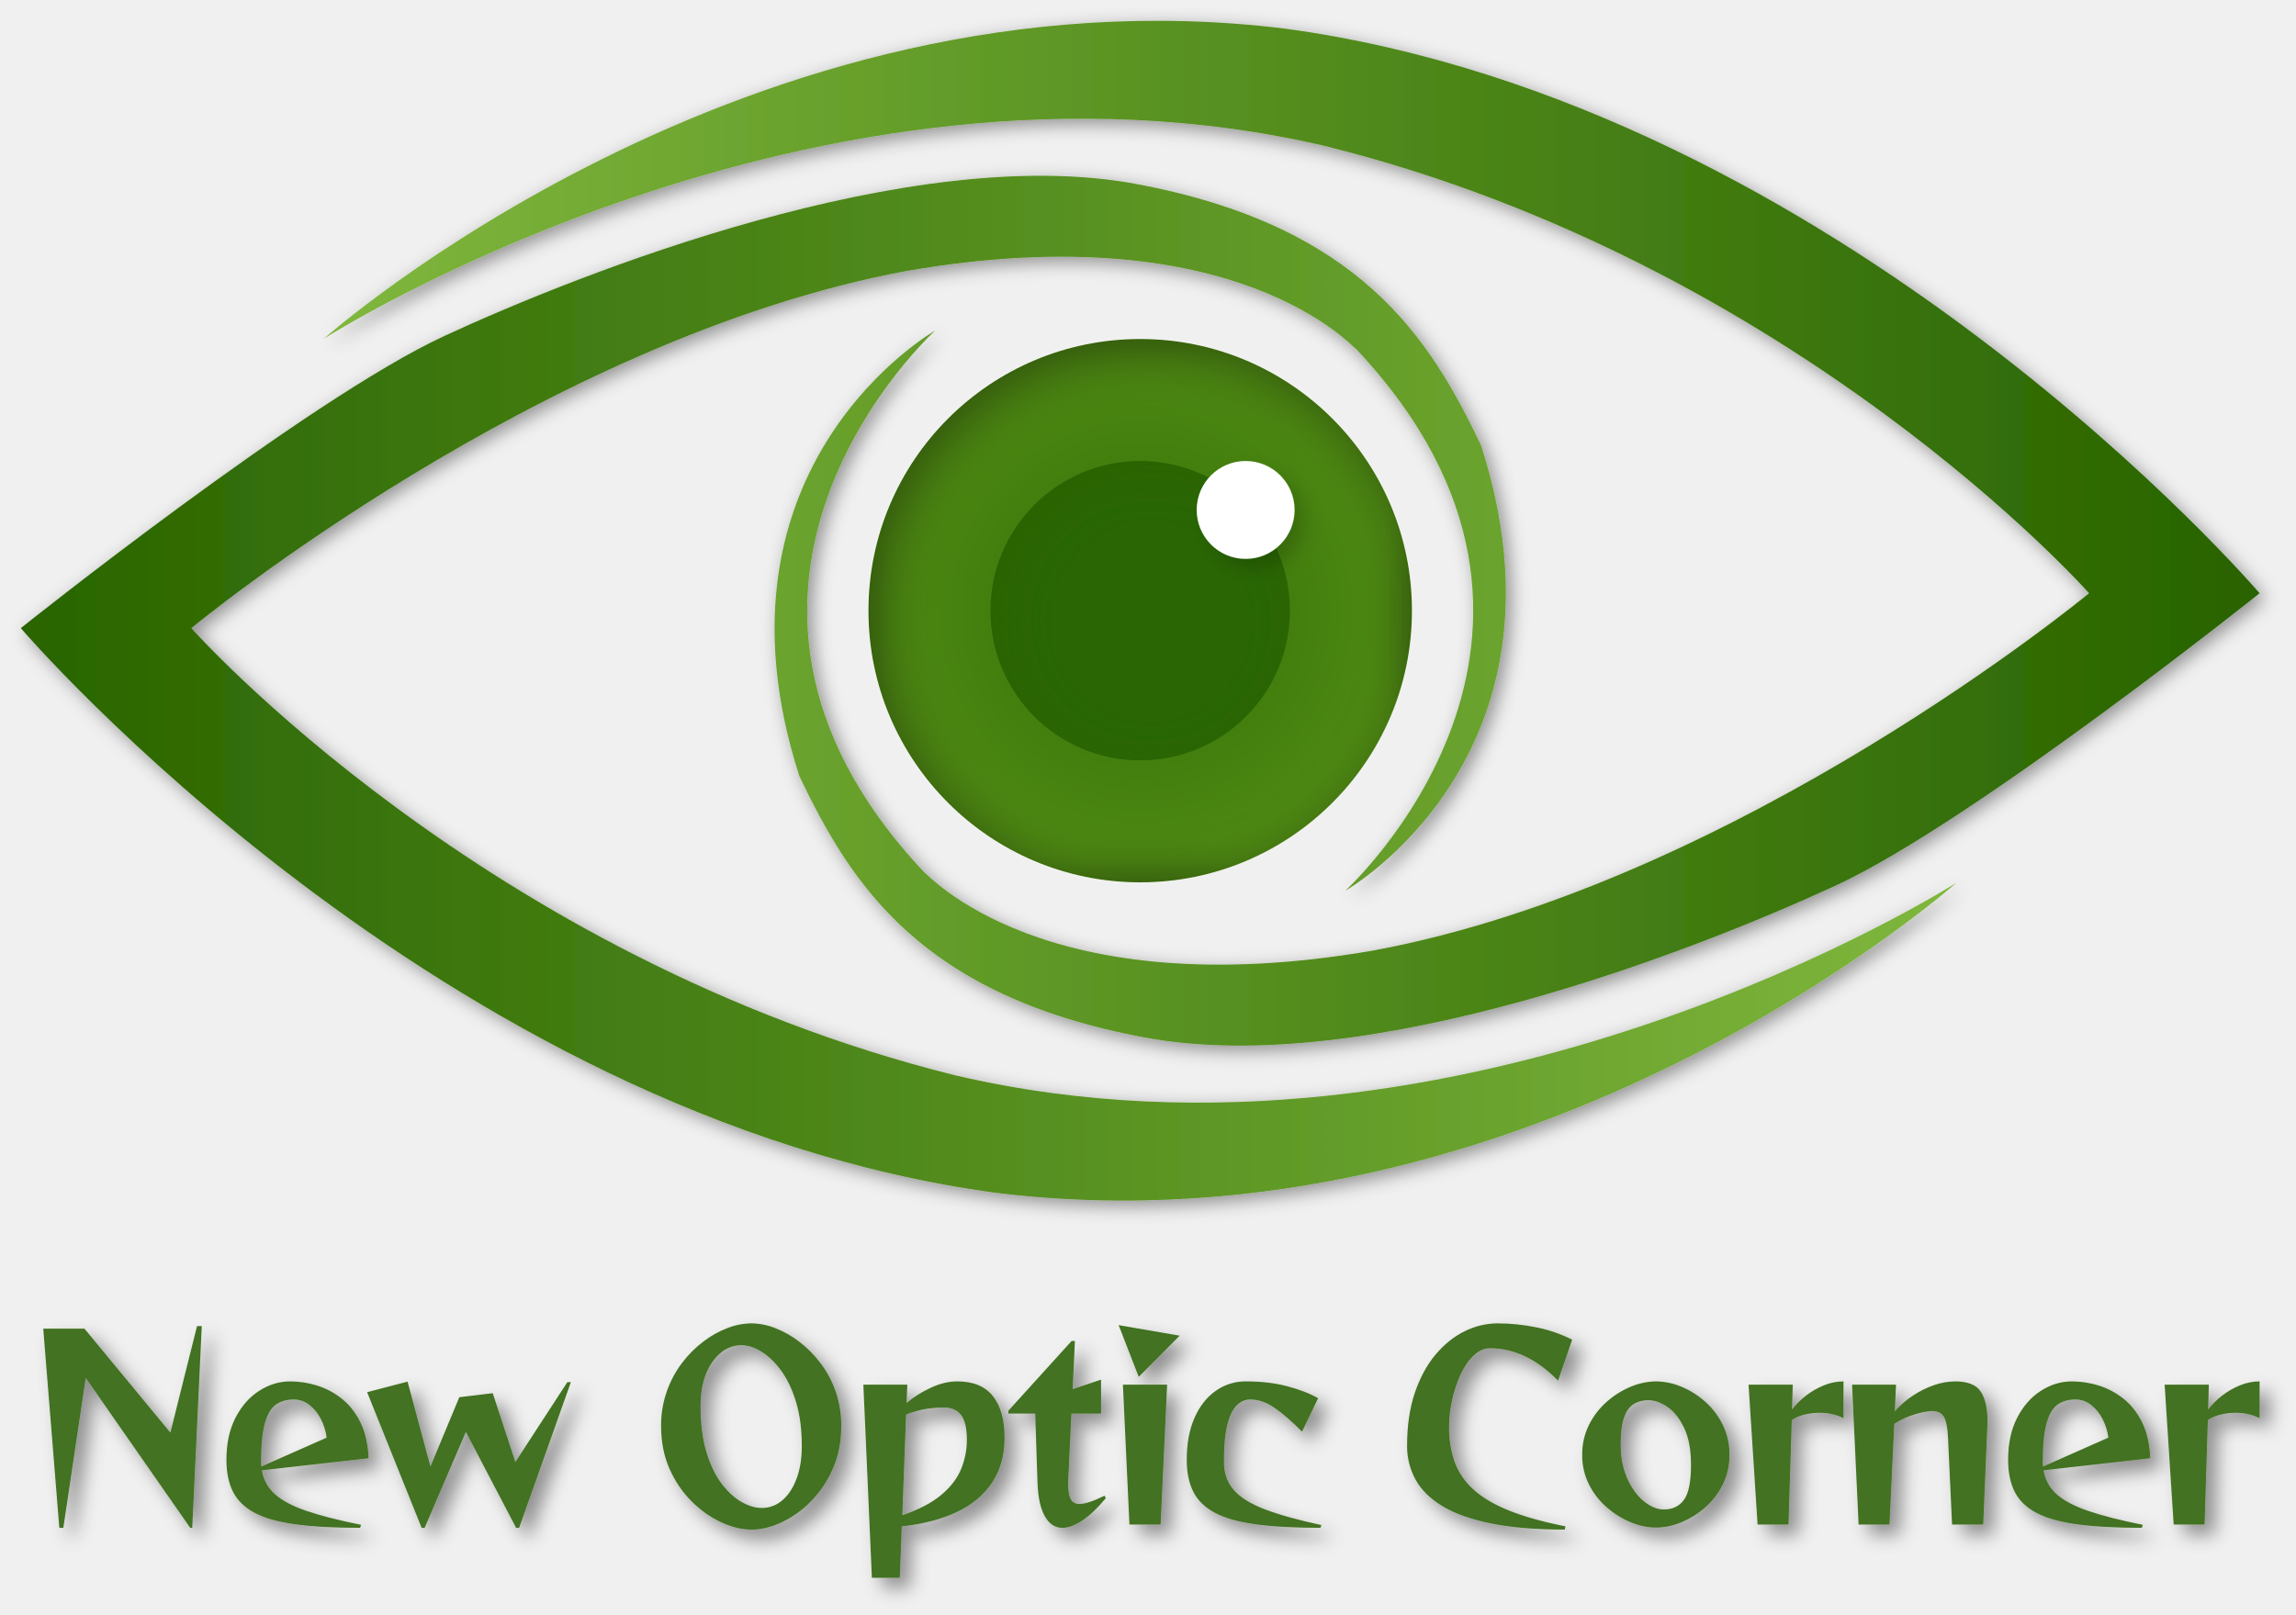
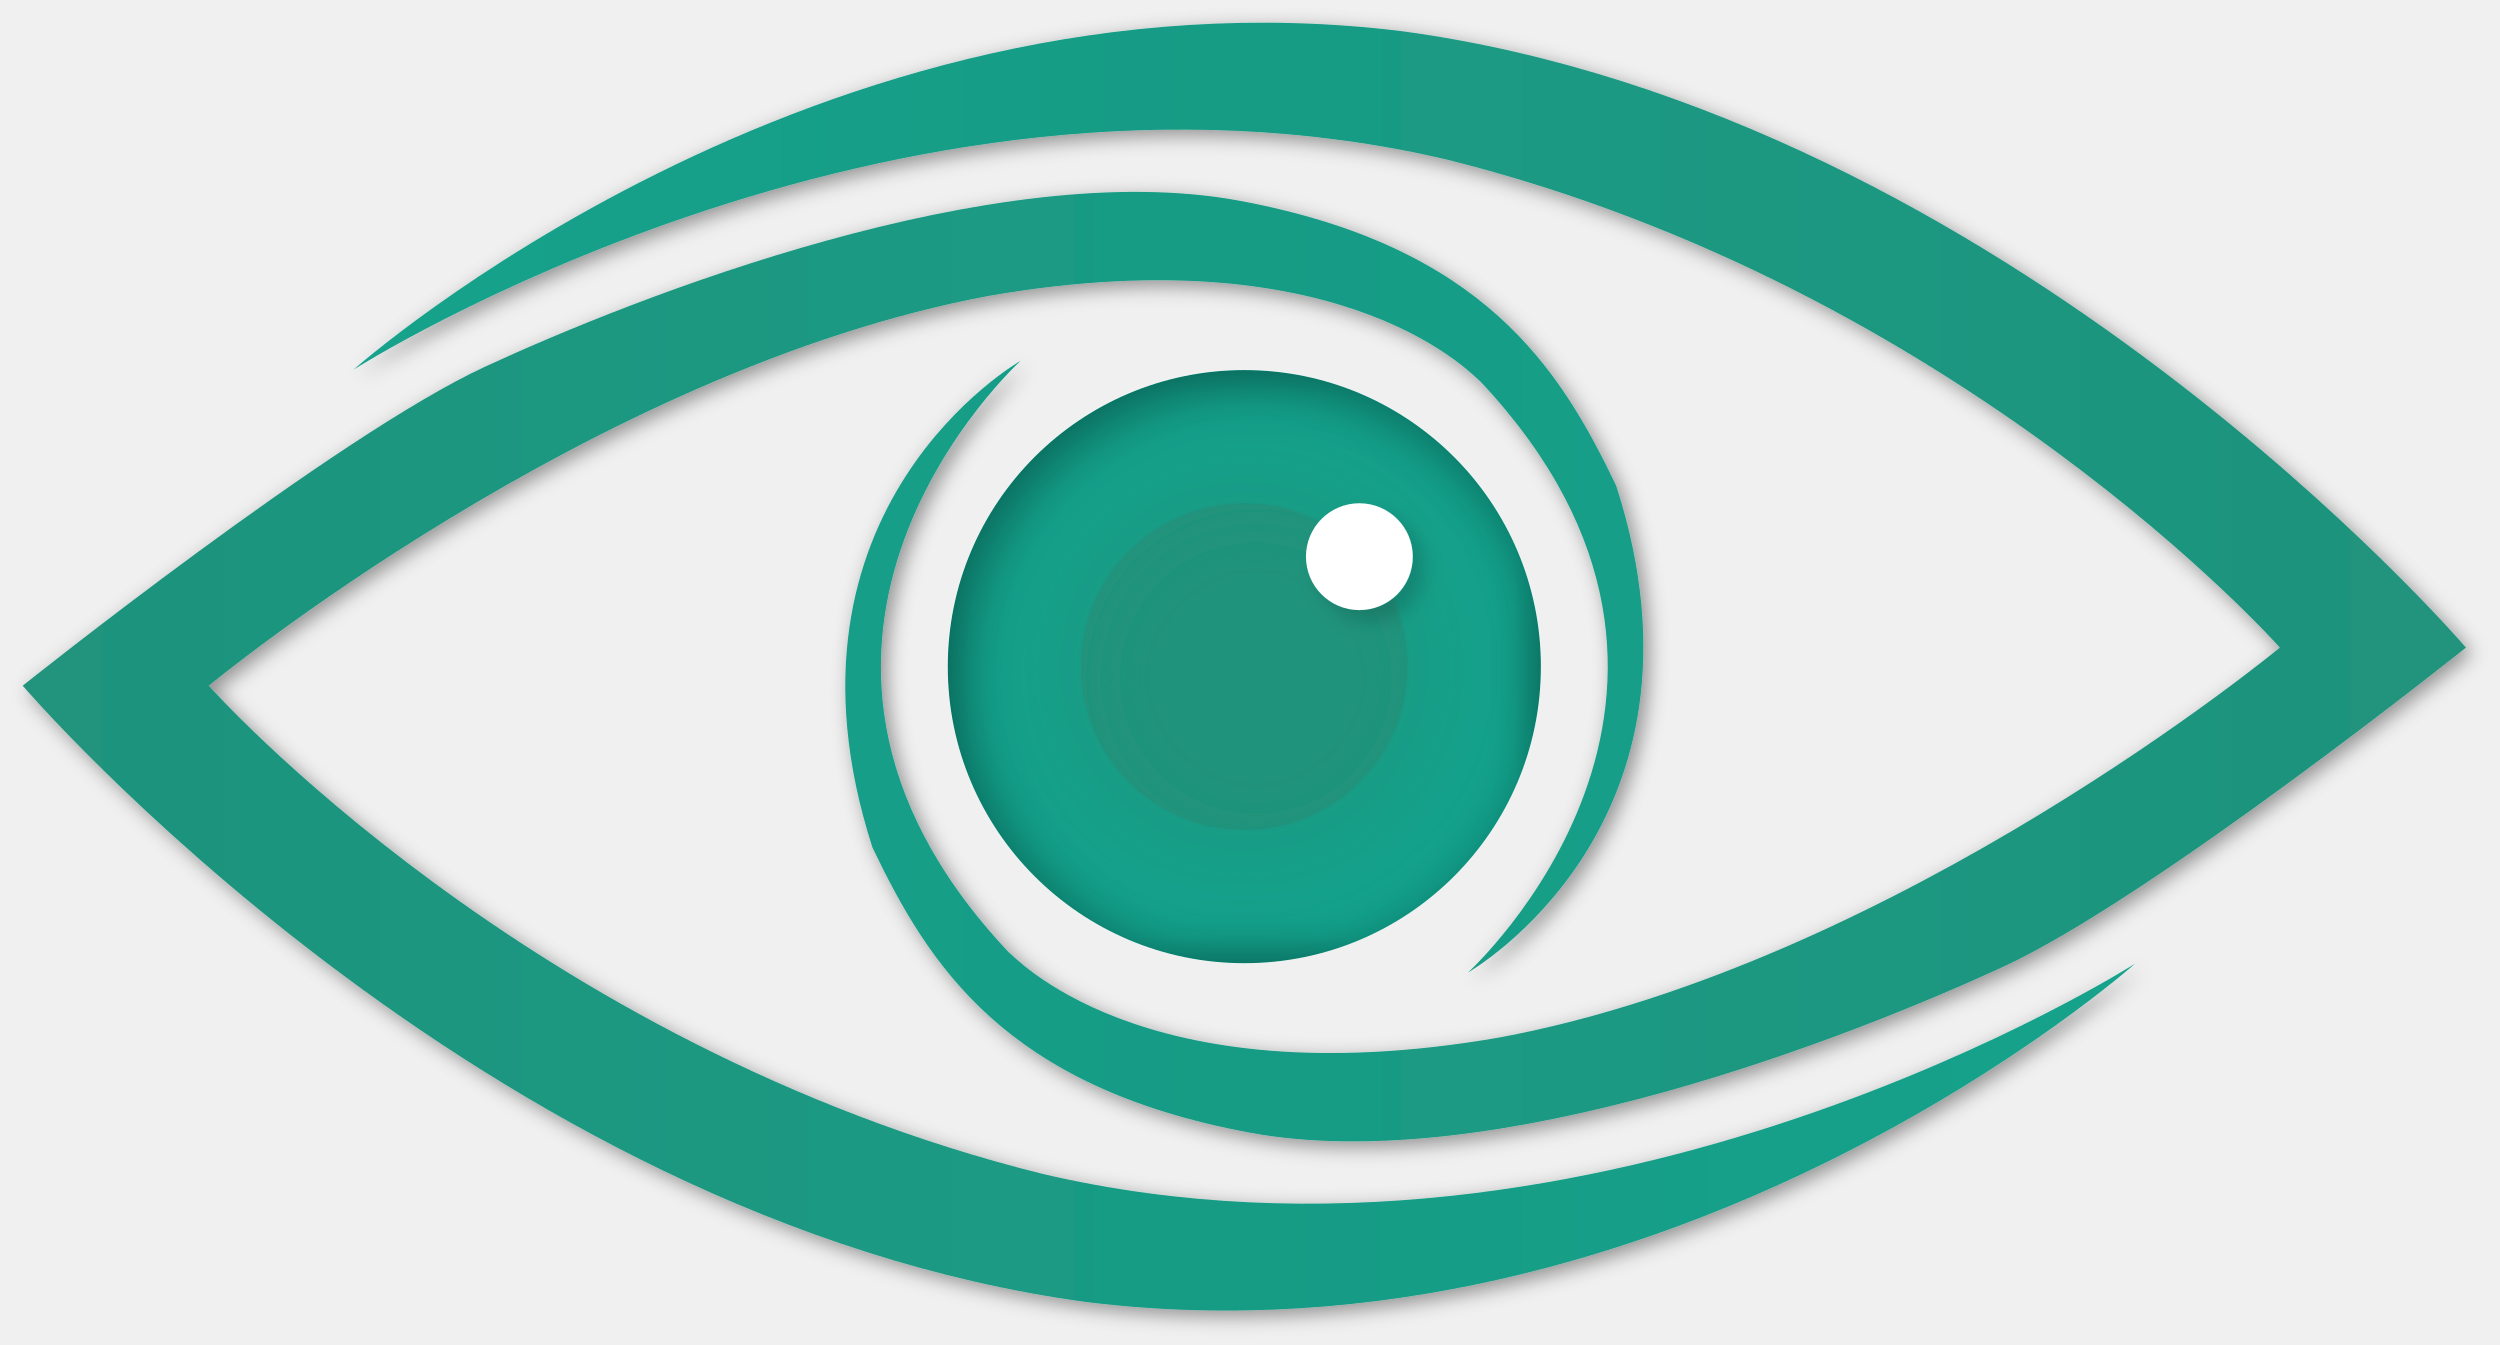
- <svg xmlns="http://www.w3.org/2000/svg" xmlns:xlink="http://www.w3.org/1999/xlink" width="2650" height="1863.605" viewBox="0 0 2650 1863.605">
+ <svg xmlns="http://www.w3.org/2000/svg" xmlns:xlink="http://www.w3.org/1999/xlink" width="2643.998" height="1422.069" viewBox="0 0 2643.998 1422.069">
  <defs>
    <style>
      .cls-1 {
        fill: url(#linear-gradient);
      }

      .cls-2 {
        fill: url(#linear-gradient-2);
      }

      .cls-3 {
        fill: url(#radial-gradient);
      }

      .cls-4 {
        fill: #fff;
      }

      .cls-5 {
-         fill: #2a6604;
+         fill: #20937c;
      }

      .cls-6 {
-         fill: #437221;
+         filter: url(#Ellipse_7);
      }

      .cls-7 {
-         filter: url(#Path_16);
+         filter: url(#Ellipse_6);
      }

      .cls-8 {
-         filter: url(#Ellipse_7);
+         filter: url(#Ellipse_5);
      }

      .cls-9 {
-         filter: url(#Ellipse_6);
+         filter: url(#Path_8);
      }

      .cls-10 {
-         filter: url(#Ellipse_5);
-       }
- 
-       .cls-11 {
-         filter: url(#Path_8);
-       }
- 
-       .cls-12 {
        filter: url(#Path_7);
      }
    </style>
    <linearGradient id="linear-gradient" x1="0.982" y1="0.559" x2="-0.14" y2="0.559" gradientUnits="objectBoundingBox">
-       <stop offset="0" stop-color="#296400" />
-       <stop offset="1" stop-color="#8cc346" />
+       <stop offset="0" stop-color="#20937c" />
+       <stop offset="1" stop-color="#11a48e" />
    </linearGradient>
-     <filter id="Path_7" x="349.936" y="-0.002" width="2294.064" height="1243.143" filterUnits="userSpaceOnUse">
+     <filter id="Path_7" x="349.934" y="0" width="2294.064" height="1243.143" filterUnits="userSpaceOnUse">
      <feOffset dx="6" dy="6" input="SourceAlpha" />
      <feGaussianBlur stdDeviation="10" result="blur" />
      <feFlood flood-opacity="0.4" />
      <feComposite operator="in" in2="blur" />
      <feComposite in="SourceGraphic" />
    </filter>
    <linearGradient id="linear-gradient-2" x1="0" y1="0.442" x2="1.149" y2="0.442" xlink:href="#linear-gradient" />
    <filter id="Path_8" x="0" y="178.928" width="2294.064" height="1243.142" filterUnits="userSpaceOnUse">
      <feOffset dx="6" dy="6" input="SourceAlpha" />
      <feGaussianBlur stdDeviation="10" result="blur-2" />
      <feFlood flood-opacity="0.4" />
      <feComposite operator="in" in2="blur-2" />
      <feComposite in="SourceGraphic" />
    </filter>
-     <radialGradient id="radial-gradient" cx="0.5" cy="0.5" r="0.5" gradientUnits="objectBoundingBox">
-       <stop offset="0" stop-color="#347108" />
-       <stop offset="1" stop-color="#4f8a13" />
-     </radialGradient>
-     <filter id="Ellipse_5" x="1002.362" y="391.396" width="627.276" height="627.276" filterUnits="userSpaceOnUse">
+     <radialGradient id="radial-gradient" cx="0.5" cy="0.5" r="0.5" xlink:href="#linear-gradient" />
+     <filter id="Ellipse_5" x="1002.36" y="391.396" width="627.276" height="627.276" filterUnits="userSpaceOnUse">
      <feOffset dx="12" dy="12" input="SourceAlpha" />
      <feGaussianBlur stdDeviation="30" result="blur-3" />
      <feFlood flood-opacity="0.4" result="color" />
      <feComposite operator="out" in="SourceGraphic" in2="blur-3" />
      <feComposite operator="in" in="color" />
      <feComposite operator="in" in2="SourceGraphic" />
    </filter>
    <filter id="Ellipse_6">
      <feOffset dx="12" dy="12" input="SourceAlpha" />
      <feGaussianBlur stdDeviation="25" result="blur-4" />
-       <feFlood flood-color="#296400" result="color-2" />
+       <feFlood flood-color="#20937c" result="color-2" />
      <feComposite operator="out" in="SourceGraphic" in2="blur-4" />
      <feComposite operator="in" in="color-2" />
      <feComposite operator="in" in2="SourceGraphic" />
    </filter>
    <filter id="Ellipse_7" x="1363.181" y="514.24" width="172.981" height="172.981" filterUnits="userSpaceOnUse">
      <feOffset dx="12" dy="12" input="SourceAlpha" />
      <feGaussianBlur stdDeviation="10" result="blur-5" />
      <feFlood flood-opacity="0.161" />
      <feComposite operator="in" in2="blur-5" />
      <feComposite in="SourceGraphic" />
    </filter>
-     <filter id="Path_16" x="31.91" y="1509.835" width="2618.09" height="353.771" filterUnits="userSpaceOnUse">
-       <feOffset dx="12" dy="12" input="SourceAlpha" />
-       <feGaussianBlur stdDeviation="10" result="blur-6" />
-       <feFlood flood-opacity="0.4" />
-       <feComposite operator="in" in2="blur-6" />
-       <feComposite in="SourceGraphic" />
-     </filter>
  </defs>
-   <g id="Group_17" data-name="Group 17" transform="translate(4189.2 -11821.104)">
-     <g id="Group_13" data-name="Group 13" transform="translate(-4165.2 11845.104)">
-       <g id="Group_8" data-name="Group 8">
-         <g class="cls-12" transform="matrix(1, 0, 0, 1, -24, -24)">
-           <path id="Path_7-2" data-name="Path 7" class="cls-1" d="M-11414.506-12467.937s-272.653,155.072-156.776,514.634c59.644,124.4,139.736,253.485,398.759,301.626s639.033-102.246,797.514-175.522,489.075-337.41,489.075-337.41-483.11-564.906-1124.7-651.814c-621.141-76.685-1109.363,357.859-1109.363,357.859s564.905-360.416,1155.375-222.385c544.457,135.477,881.867,516.34,881.867,516.34s-403.87,334-825.633,412.391c-382.568,66.459-516.34-90.317-518.9-90.317C-11738.282-12173.131-11414.506-12467.937-11414.506-12467.937Z" transform="translate(12493.93 12849.5)" />
-         </g>
-         <g class="cls-11" transform="matrix(1, 0, 0, 1, -24, -24)">
-           <path id="Path_8-2" data-name="Path 8" class="cls-2" d="M-10591.43-11999.918s272.655-155.073,156.776-514.636c-59.643-124.4-139.734-253.484-398.757-301.624s-639.034,102.244-797.515,175.521S-12120-12303.246-12120-12303.246s483.11,564.905,1124.7,651.814c621.141,76.684,1109.363-357.86,1109.363-357.86s-564.907,360.416-1155.375,222.385c-544.456-135.477-881.867-516.339-881.867-516.339s403.869-334,825.633-412.391c382.568-66.46,516.34,90.317,518.9,90.317C-10267.65-12294.726-10591.43-11999.918-10591.43-11999.918Z" transform="translate(12144 13028.43)" />
+   <g id="Group_32" data-name="Group 32" transform="translate(23.999 23.999)">
+     <g id="Group_8" data-name="Group 8">
+       <g class="cls-10" transform="matrix(1, 0, 0, 1, -24, -24)">
+         <path id="Path_7-2" data-name="Path 7" class="cls-1" d="M-11414.506-12467.937s-272.653,155.072-156.776,514.634c59.644,124.4,139.736,253.485,398.759,301.626s639.033-102.246,797.514-175.522,489.075-337.41,489.075-337.41-483.11-564.906-1124.7-651.814c-621.141-76.685-1109.363,357.859-1109.363,357.859s564.905-360.416,1155.375-222.385c544.457,135.477,881.867,516.34,881.867,516.34s-403.87,334-825.633,412.391c-382.568,66.459-516.34-90.317-518.9-90.317C-11738.282-12173.131-11414.506-12467.937-11414.506-12467.937Z" transform="translate(12493.93 12849.5)" />
+       </g>
+       <g class="cls-9" transform="matrix(1, 0, 0, 1, -24, -24)">
+         <path id="Path_8-2" data-name="Path 8" class="cls-2" d="M-10591.43-11999.918s272.655-155.073,156.776-514.636c-59.643-124.4-139.734-253.484-398.757-301.624s-639.034,102.244-797.515,175.521S-12120-12303.246-12120-12303.246s483.11,564.905,1124.7,651.814c621.141,76.684,1109.363-357.86,1109.363-357.86s-564.907,360.416-1155.375,222.385c-544.456-135.477-881.867-516.339-881.867-516.339s403.869-334,825.633-412.391c382.568-66.46,516.34,90.317,518.9,90.317C-10267.65-12294.726-10591.43-11999.918-10591.43-11999.918Z" transform="translate(12144 13028.43)" />
+       </g>
+     </g>
+     <g id="Group_9" data-name="Group 9" transform="translate(978.362 367.398)">
+       <g data-type="innerShadowGroup">
+         <ellipse id="Ellipse_5-2" data-name="Ellipse 5" class="cls-3" cx="313.638" cy="313.638" rx="313.638" ry="313.638" />
+         <g class="cls-8" transform="matrix(1, 0, 0, 1, -1002.36, -391.4)">
+           <ellipse id="Ellipse_5-3" data-name="Ellipse 5" class="cls-4" cx="313.638" cy="313.638" rx="313.638" ry="313.638" transform="translate(1002.36 391.4)" />
        </g>
      </g>
-       <g id="Group_9" data-name="Group 9" transform="translate(978.362 367.398)">
-         <g data-type="innerShadowGroup">
-           <ellipse id="Ellipse_5-2" data-name="Ellipse 5" class="cls-3" cx="313.638" cy="313.638" rx="313.638" ry="313.638" />
-           <g class="cls-10" transform="matrix(1, 0, 0, 1, -1002.36, -391.4)">
-             <ellipse id="Ellipse_5-3" data-name="Ellipse 5" class="cls-4" cx="313.638" cy="313.638" rx="313.638" ry="313.638" transform="translate(1002.36 391.4)" />
-           </g>
-         </g>
-         <g data-type="innerShadowGroup">
-           <ellipse id="Ellipse_6-2" data-name="Ellipse 6" class="cls-5" cx="172.795" cy="172.795" rx="172.795" ry="172.795" transform="translate(140.843 140.843)" />
-           <g class="cls-9" transform="matrix(1, 0, 0, 1, -1002.36, -391.4)">
-             <ellipse id="Ellipse_6-3" data-name="Ellipse 6" class="cls-4" cx="172.795" cy="172.795" rx="172.795" ry="172.795" transform="translate(1143.2 532.24)" />
-           </g>
-         </g>
-         <g class="cls-8" transform="matrix(1, 0, 0, 1, -1002.36, -391.4)">
-           <ellipse id="Ellipse_7-2" data-name="Ellipse 7" class="cls-4" cx="56.491" cy="56.491" rx="56.491" ry="56.491" transform="translate(1381.18 532.24)" />
+       <g data-type="innerShadowGroup">
+         <ellipse id="Ellipse_6-2" data-name="Ellipse 6" class="cls-5" cx="172.795" cy="172.795" rx="172.795" ry="172.795" transform="translate(140.843 140.843)" />
+         <g class="cls-7" transform="matrix(1, 0, 0, 1, -1002.36, -391.4)">
+           <ellipse id="Ellipse_6-3" data-name="Ellipse 6" class="cls-4" cx="172.795" cy="172.795" rx="172.795" ry="172.795" transform="translate(1143.2 532.24)" />
        </g>
      </g>
-     </g>
-     <g class="cls-7" transform="matrix(1, 0, 0, 1, -4189.2, 11821.1)">
-       <path id="Path_16-2" data-name="Path 16" class="cls-6" d="M194.59,3.77,73.95-169.36,48.14,3.77H43.5L24.94-226.2H72.5l99.18,120.06L202.42-229.1h5.51L196.91,3.77Zm196.04,0q-44.66,0-74.53-4.06T268.83-13.63q-17.4-9.28-24.94-24.36t-7.54-36.83q0-28.13,10.44-48.43t27.4-31.175Q291.16-165.3,310.01-165.3a104.95,104.95,0,0,1,30.45,4.64,87.248,87.248,0,0,1,28.71,15.08q13.34,10.44,21.75,27.405t9.57,41.615L277.24-62.64a46.258,46.258,0,0,0,14.645,27.115Q303.92-24.36,328.28-15.95T391.79.29ZM352.06-100.34a64.511,64.511,0,0,0-6.67-21.46,47.837,47.837,0,0,0-13.34-16.385,28.831,28.831,0,0,0-17.98-6.235q-11.6,0-20.01,5.51t-13.05,21.025q-4.64,15.515-4.64,45.385v2.755a14.064,14.064,0,0,0,.29,2.755ZM570.72,3.77l-58-110.78L465.16,3.77h-3.48l-62.93-156.6,46.69-12.18,26.39,98.02,33.35-80.04,38.57-4.64,26.1,79.46,60.03-92.22h4.06L574.2,3.77ZM842.45,5.8q-16.53,0-34.655-8.265A119.511,119.511,0,0,1,773.72-26.39a121.981,121.981,0,0,1-25.81-37.7q-9.86-22.04-9.86-49.59a118.571,118.571,0,0,1,6.525-39.875A120.453,120.453,0,0,1,762.12-186.47a127.492,127.492,0,0,1,24.65-24.795,110.93,110.93,0,0,1,27.985-15.66,78.955,78.955,0,0,1,27.7-5.365,76.452,76.452,0,0,1,27.405,5.51,112.128,112.128,0,0,1,27.84,15.805A129.584,129.584,0,0,1,922.2-186.18a118.045,118.045,0,0,1,17.4,32.77,119.736,119.736,0,0,1,6.38,39.73q0,27.55-9.86,49.59a124.656,124.656,0,0,1-25.52,37.7A116.419,116.419,0,0,1,876.96-2.465Q858.98,5.8,842.45,5.8Zm11.6-24.94a35.8,35.8,0,0,0,24.07-8.99q10.44-8.99,16.385-25.085T900.45-90.48q0-29.29-6.67-51.185t-17.4-36.4q-10.73-14.5-22.765-21.75t-22.765-7.25a36.875,36.875,0,0,0-24.07,8.845q-10.73,8.845-16.965,24.505t-6.235,36.83q0,31.03,6.815,53.36t17.69,36.54Q818.96-32.77,831.14-25.955T854.05-19.14ZM981.36,61.48,971.5-161.53h50.75l-.87,21.17a124.271,124.271,0,0,1,27.55-17.4q15.95-7.54,31.03-7.54,27.55,0,41.035,16.965t13.485,48q0,30.45-14.5,52.055T1078.8-14.21q-26.68,12.47-62.93,16.24l-2.32,59.45Zm35.09-72.21q28.71-9.86,44.95-23.49t22.91-29.87a88.46,88.46,0,0,0,6.67-33.93q0-19.72-6.67-28.42t-19.43-8.7a131.383,131.383,0,0,0-21.9,1.74,113.566,113.566,0,0,0-22.185,6.38Zm234.9-19.72Q1236.56-12.76,1223.945-4.5T1201.18,3.77q-12.76,0-20.3-13.485t-8.41-39.005l-2.61-79.46h-31.03v-3.19l73.08-80.62h3.77l-2.61,55.68,32.77-11.02v39.15h-34.22l-3.48,73.08q0,2.03-.145,3.915t-.145,3.915q0,12.18,2.9,17.835t10.15,5.655q9.57,0,29-9.57Zm14.79-199.81,70.47,12.18-47.27,47.56ZM1278.61,0l-7.54-161.53h51.04L1314.57,0Zm220.4,3.77q-44.66,0-74.53-4.06t-47.27-13.34q-17.4-9.28-24.94-24.36t-7.54-36.83q0-28.13,8.99-48.43t24.505-31.175A59.439,59.439,0,0,1,1413.17-165.3q26.39,0,47.705,5.655T1496.4-145.87l-18.56,38.57q-17.69-17.69-31.61-27.4t-28.42-9.715q-8.41,0-15.37,6.815t-10.875,22.475q-3.915,15.66-3.915,42.63,0,19.43,11.31,32.48t36.1,22.475q24.8,9.425,65.1,18.125ZM1781.18,5.8q-49.59,0-84.39-6.96t-56.26-19.72q-21.46-12.76-31.465-30.6A79.509,79.509,0,0,1,1599.06-91.06q0-34.8,8.99-61.19t24.07-44.225q15.08-17.835,33.64-26.825a85.664,85.664,0,0,1,37.7-8.99,223.212,223.212,0,0,1,44.95,4.64,159.2,159.2,0,0,1,41.18,14.21l-16.24,47.27q-36.83-37.41-78.59-37.41-9.86,0-18.56,8.12t-15.08,21.605a141.818,141.818,0,0,0-10.005,29.58,144.206,144.206,0,0,0-3.625,31.755,119.326,119.326,0,0,0,6.235,39.585,79.03,79.03,0,0,0,21.315,31.9q15.08,14.065,41.18,24.65T1781.76,2.03Zm189.95-86.42a75.819,75.819,0,0,1-7.83,34.655,85.634,85.634,0,0,1-20.59,26.535,97.837,97.837,0,0,1-27.55,16.965,76.751,76.751,0,0,1-28.71,5.945,76.751,76.751,0,0,1-28.71-5.945,99.922,99.922,0,0,1-27.695-16.965,86.5,86.5,0,0,1-20.88-26.535,74.682,74.682,0,0,1-7.975-34.655,75.565,75.565,0,0,1,7.975-34.8,87.692,87.692,0,0,1,20.88-26.825,98.206,98.206,0,0,1,27.695-17.11,76.751,76.751,0,0,1,28.71-5.945,76.751,76.751,0,0,1,28.71,5.945,96.186,96.186,0,0,1,27.55,17.11,86.833,86.833,0,0,1,20.59,26.825A76.719,76.719,0,0,1,1971.13-80.62ZM1895.15-17.4q15.37,0,23.49-11.165t8.12-40.455q0-26.1-7.975-42.63T1899.5-135.865q-11.31-7.685-21.75-7.685-10.15,0-17.4,4.64t-11.02,15.805q-3.77,11.165-3.77,30.885,0,17.69,4.785,31.61a81.354,81.354,0,0,0,12.325,23.635,56.427,56.427,0,0,0,16.095,14.645Q1887.32-17.4,1895.15-17.4ZM2003.61,0l-10.44-161.53h51.04l-.87,28.71a88.374,88.374,0,0,1,16.24-16.1,86.738,86.738,0,0,1,20.735-11.89,59.748,59.748,0,0,1,22.475-4.5v42.63a48.811,48.811,0,0,0-12.905-4.785,66.659,66.659,0,0,0-14.645-1.595,72.663,72.663,0,0,0-17.69,2.175,43.494,43.494,0,0,0-14.5,6.235L2039.28,0Zm224.46,0-4.64-99.47q-.87-19.14-5.075-25.375t-13.2-6.235q-6.96,0-19.43,3.625a94.9,94.9,0,0,0-24.36,11.165L2155.86,0h-35.67l-7.54-161.53h50.75l-1.45,30.74a106.293,106.293,0,0,1,20.735-17.98,105.367,105.367,0,0,1,24.5-12.18,75.471,75.471,0,0,1,24.36-4.35q21.75,0,29.58,11.745t7.83,34.075q0,2.03-.145,3.915t-.145,4.205L2264.03,0Zm218.95,3.77q-44.66,0-74.53-4.06t-47.27-13.34q-17.4-9.28-24.94-24.36t-7.54-36.83q0-28.13,10.44-48.43t27.405-31.175Q2347.55-165.3,2366.4-165.3a104.948,104.948,0,0,1,30.45,4.64,87.247,87.247,0,0,1,28.71,15.08q13.34,10.44,21.75,27.405t9.57,41.615L2333.63-62.64a46.259,46.259,0,0,0,14.645,27.115q12.035,11.165,36.4,19.575T2448.18.29Zm-38.57-104.11a64.508,64.508,0,0,0-6.67-21.46,47.836,47.836,0,0,0-13.34-16.385,28.831,28.831,0,0,0-17.98-6.235q-11.6,0-20.01,5.51t-13.05,21.025q-4.64,15.515-4.64,45.385v2.755a14.062,14.062,0,0,0,.29,2.755ZM2483.85,0l-10.44-161.53h51.04l-.87,28.71a88.38,88.38,0,0,1,16.24-16.1,86.732,86.732,0,0,1,20.735-11.89,59.75,59.75,0,0,1,22.475-4.5v42.63a48.811,48.811,0,0,0-12.905-4.785,66.659,66.659,0,0,0-14.645-1.595,72.663,72.663,0,0,0-17.69,2.175,43.492,43.492,0,0,0-14.5,6.235L2519.52,0Z" transform="translate(24.97 1760.13)" />
+       <g class="cls-6" transform="matrix(1, 0, 0, 1, -1002.36, -391.4)">
+         <ellipse id="Ellipse_7-2" data-name="Ellipse 7" class="cls-4" cx="56.491" cy="56.491" rx="56.491" ry="56.491" transform="translate(1381.18 532.24)" />
+       </g>
    </g>
  </g>
</svg>
